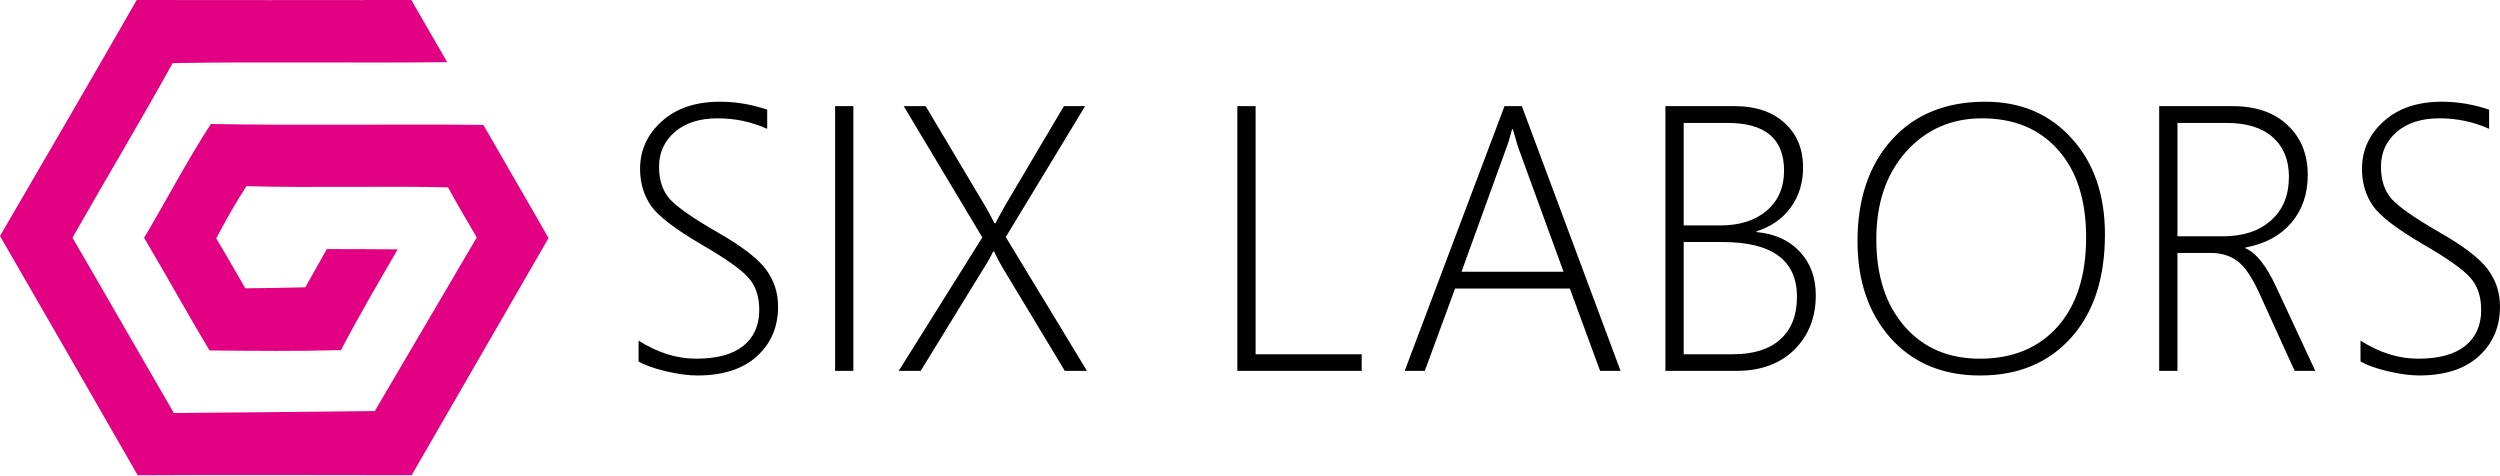
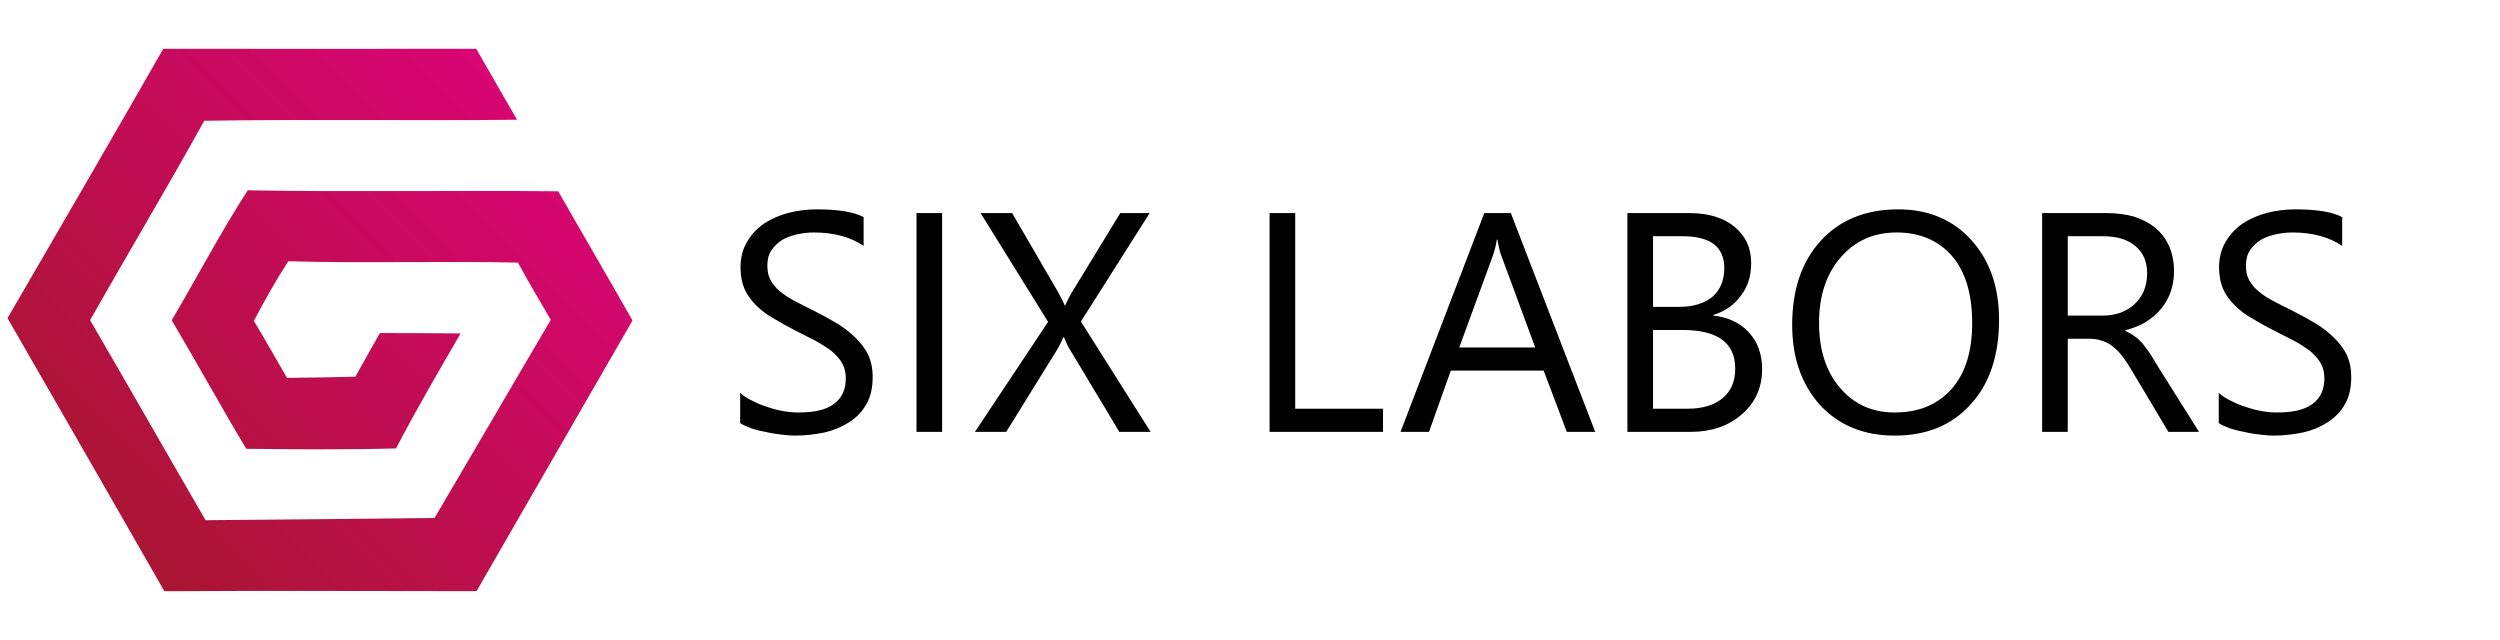
- <svg xmlns="http://www.w3.org/2000/svg" viewBox="0 0 2337.742 444.386">
-   <path id="maze" fill="#e30183" d="M384.936 444.323c42.69-73.88 85.298-147.815 127.99-221.696-20.112-35.434-40.76-70.507-60.924-105.86-84.956-.88-169.88.707-254.82-.833-22.37 34.472-41.43 71.064-62.434 106.44 21.707 36.65 42.24 73.966 61.215 105.34 40.326.413 82.58.81 122.91-.32 16.656-31.97 35.002-63.16 52.982-94.21-22.06-.11-44.22-.36-66.256-.28-6.78 11.876-13.42 23.8-20.1 35.746-18.09.423-37.44.805-56.11.933-9.07-15.526-17.89-31.24-27.18-46.637 8.78-16.668 17.93-33.107 28.24-48.86 62.81 1.716 125.65-.31 188.48 1.098 8.6 15.84 17.82 31.292 26.9 46.848-23.02 39.358-78.08 132.963-95.35 162.314-63.14.8-132.56 1.373-187.9 1.86-31.74-54.554-63-109.386-94.79-163.916 30.943-54.605 63.31-108.386 93.667-163.303 85.536-1.39 171.18.11 256.725-.842C406.9 38.653 395.58 18.963 384.63 0c-92.697.115-176.142.148-256.77.005C86.1 72.885 42.155 148.278 0 220.683c44.365 76.958 91.02 157.765 128.74 223.703 85.394-.517 170.788-.086 256.196-.063z" />
-   <path id="text" d="M597.14 338.002v-19.507q26.573 16.917 53.834 16.917 28.987 0 43.998-11.91 15.01-12.085 15.01-33.663 0-18.99-10.178-30.21-10.008-11.39-43.654-30.9-37.614-21.93-47.62-36.6-10.008-14.85-10.008-34.18 0-26.24 20.36-44.54t54.35-18.3q22.085 0 44.17 7.42v17.96q-21.74-9.84-46.413-9.84-25.19 0-40.03 12.78-14.67 12.77-14.67 32.45 0 18.99 10.01 30.21 10.18 11.22 43.65 30.55 34.68 19.68 46.07 35.04 11.56 15.19 11.56 35.04 0 28.48-19.84 46.433-19.67 17.954-55.73 17.954-12.77 0-29.51-3.97-16.57-3.97-25.37-9.15zm183.758 8.803V99.262h17.082v247.543zm214.815 0l-56.94-94.425q-5.348-8.804-9.144-17.262h-.87q-4.66 9.494-9.84 17.262l-57.98 94.425h-20.53l78.16-124.807-73.5-122.736h20.53l55.4 93.045q4.312 7.25 8.97 16.572h.69l9.145-16.58 55.04-93.05h19.843l-74.19 122.4 75.92 125.16zm161.326 0V99.262h17.08V331.27h99.21v15.535zm339.21 0l-28.3-76.99h-107.32l-28.3 76.99h-18.81l93.34-247.543h16.22l92.3 247.545zm-75.92-207.148q-1.9-5.178-3.11-10.185-1.21-4.315-2.59-8.63h-.69q-2.94 11.392-5.7 18.47l-41.586 114.794h95.415zm137 207.148V99.262h65.05q29.16 0 46.41 15.71t17.25 41.602q0 21.578-11.56 37.46-11.39 15.708-31.92 22.268v.69q25.71 2.417 40.54 18.47 14.84 15.882 14.84 40.567 0 31.24-20.19 51.09-20.188 19.68-54.006 19.68zm17.08-231.833v95.806h34.51q26.92 0 43.13-13.81 16.22-13.81 16.22-37.46 0-44.536-52.63-44.536zm0 111.342V331.27h45.89q29.16 0 44.51-13.984 15.53-13.982 15.53-39.703 0-51.26-69.538-51.26zm277.28 124.806q-52.45 0-83.68-34.87-31.06-34.87-31.06-90.626 0-59.21 31.92-94.77 32.09-35.734 87.48-35.734 50.03 0 80.92 34.352 31.06 34.18 31.06 89.764 0 61.454-31.75 96.67-31.75 35.214-84.89 35.214zm1.72-240.463q-43.14 0-71.09 31.244-27.78 31.24-27.78 81.82 0 51.09 26.4 81.48 26.4 30.21 70.393 30.21 45.9 0 72.65-29.87 26.746-30.04 26.746-83.55 0-52.48-26.227-81.82-26.055-29.52-71.088-29.52zm292.29 236.148l-32.96-72.502q-10.18-22.44-20.36-30.03-10.18-7.77-25.538-7.77h-30.71v110.31h-17.08V99.263h68.67q32.783 0 51.42 17.78 18.81 17.608 18.81 46.61 0 26.755-15.35 44.71-15.35 17.95-42.96 23.13v.69q14.663 5.87 28.64 35.733l36.75 78.89zm-109.56-231.833v105.99h42.61q28.3 0 44.87-14.845 16.74-14.845 16.74-40.74 0-23.648-15.01-36.94-15.01-13.465-42.964-13.465zm171.16 223.03v-19.507q26.57 16.917 53.83 16.917 28.984 0 44-11.91 15.01-12.085 15.01-33.663 0-18.99-10.18-30.21-10.01-11.4-43.656-30.9-37.616-21.93-47.62-36.6-10.01-14.85-10.01-34.18 0-26.24 20.36-44.54t54.35-18.3q22.085 0 44.17 7.42v17.95q-21.74-9.84-46.413-9.84-25.19 0-40.03 12.77-14.67 12.77-14.67 32.45 0 18.99 10.01 30.21 10.18 11.22 43.65 30.55 34.68 19.68 46.07 35.04 11.56 15.19 11.56 35.04 0 28.48-19.84 46.43-19.67 17.95-55.73 17.95-12.77 0-29.51-3.97-16.57-3.97-25.37-9.15z" style="line-height:1.25;-inkscape-font-specification:'Segoe UI, Light';font-variant-ligatures:normal;font-variant-caps:normal;font-variant-numeric:normal;font-feature-settings:normal;text-align:start" font-weight="300" font-size="304.027" letter-spacing="0" word-spacing="0" font-family="Segoe UI" />
+ <svg xmlns="http://www.w3.org/2000/svg" viewBox="0 0 4000 1024" fill-rule="evenodd" clip-rule="evenodd" stroke-linejoin="round" stroke-miterlimit="2">
+   <path d="M101.664 126.506c11.274-19.548 22.527-39.11 33.803-58.658-5.312-9.375-10.765-18.655-16.09-28.008-22.438-.233-44.867.187-67.3-.22-5.908 9.12-10.942 18.802-16.49 28.161 5.734 9.697 11.157 19.57 16.168 27.872 10.65.109 21.81.214 32.461-.085 4.4-8.459 9.244-16.711 13.993-24.926-5.826-.03-11.679-.096-17.499-.075-1.79 3.143-3.544 6.298-5.308 9.458-4.778.112-9.888.213-14.82.247-2.394-4.108-4.724-8.265-7.177-12.34 2.318-4.41 4.735-8.759 7.458-12.927 16.588.454 33.185-.082 49.779.29 2.27 4.192 4.706 8.28 7.104 12.396-6.08 10.413-20.621 35.18-25.183 42.946-16.675.211-35.01.363-49.625.492-8.383-14.434-16.639-28.942-25.035-43.37 8.173-14.447 16.721-28.677 24.738-43.207 22.591-.368 45.21.029 67.803-.223-2.98-5.157-5.97-10.367-8.861-15.384-24.482.03-46.52.039-67.814 0C22.739 28.23 11.133 48.177 0 67.335c11.717 20.361 24.039 41.742 34.001 59.188 22.553-.137 45.106-.023 67.663-.017z" fill="url(#_Linear1)" fill-rule="nonzero" transform="translate(12 11.996) scale(7.38187)" />
+   <path d="M1184.275 676.955v-48.5c5.5 5 12 9.5 20 13 7.5 4 16 7.5 24.5 10 8.5 3 17 5 25.5 6.5s16.5 2 24 2c25.5 0 44-4.5 56.5-14s18.5-23 18.5-40.5c0-9.5-2-17.5-6-24.5s-10-13.5-17-19.5c-7.5-5.5-16-11-26-16.5-10-5-21-10.5-32.5-16.5-12.5-6.5-23.5-12.5-34-19-11-6-20-13-28-21-7.5-7.5-14-16-18.5-26-4-9.5-6.5-21-6.5-34 0-16 3.5-30 10.5-41.5 7-12 16-21.5 27.5-29.5 11.5-7.5 24.5-13 39-17 14.5-3.5 29.5-5.5 44.5-5.5 34.5 0 60 4 75.5 12.5v46c-20.5-14-47-21.5-79.5-21.5-9 0-18 1-27 3s-17 5-24 9c-7 4.5-12.5 10-17 16.5s-6.5 15-6.5 24.5c0 9 1.5 16.5 5 23s8.5 12.5 15 18 14 10.5 23.5 15.5 20 10.5 32.5 16.5c12.5 6.5 24.5 13 35.5 19.5 11.5 7 21 14.5 29.5 23 8.5 8 15.5 17.5 20.5 27.5 4.5 10 7 21.5 7 34.5 0 17.5-3 32-10 44-6.5 12-16 21.5-27.5 29s-24.5 13-39.5 16.5c-15 3-30.5 5-47.5 5-5.5 0-12-.5-20.5-1.5-8-1-16.5-2-24.5-4-8.5-1.5-16.5-3.5-24.5-6-7.5-3-13.5-5.5-18-8.5zM1466.404 340.955h41v350h-41zM1840.954 690.955h-50l-80.5-134c-2.5-4-5-10-8-17.5h-1c-1.5 4-4.5 9.5-8.5 17.5l-83 134h-50l117-176-108-174h50.5l71.5 123c4.5 8 9 16 12.5 24.5h1c5-11 9.5-19.5 13.5-25.5l74.5-122h47l-110 173.5 111.5 176.5zM2212.844 690.955h-181.5v-350h41v313h140.5v37zM2552.344 690.955h-45.5l-37-98h-148.5l-35 98h-45.5l134-350h42.5l135 350zm-96-135l-55-149c-2-5-3.5-13-5.5-23.5h-1c-1.5 10-3.5 17.5-5.5 23.5l-54.5 149h121.5zM2603.854 690.955v-350h99.5c30.5 0 54.5 7.5 72 22 18 15 26.5 34 26.5 58 0 20-5 37-16 51.5-10.5 15-25.5 25.5-44.5 31.5v1c23.5 2.5 42.5 11.5 56.5 26.5 14.5 15.5 21.5 35 21.5 59 0 30-11 54-32.5 72.5-21 18.5-48.5 28-81 28h-102zm41-313v113h42c22.5 0 40-5.5 53-16 12.5-11 19-26.5 19-46 0-34-22-51-67-51h-47zm0 150v126h55.5c24 0 43-6 56-17 13.5-11.5 20-27 20-47 0-41.5-28-62-84.5-62h-47zM3031.474 696.955c-49.5 0-89.5-16.5-119.5-49-29.5-33-44.5-75.5-44.5-128 0-56 15-101 45.5-134.5s72-50.5 124.5-50.5c48 0 87 16.5 116.5 49s44.5 75 44.5 127.5c0 57-15 102.5-45.5 135.5-30 33.5-70.5 50-121.5 50zm3-325c-37 0-66.5 13.5-89.5 40s-34.5 61.5-34.5 104.5 11 78 33.5 104c22.5 26.5 51.5 39.5 87.5 39.5 38.5 0 68.5-12.5 91-37.5 22-25 33-60 33-105.5 0-46-10.5-82-32-107s-51.5-38-89-38zM3518.424 690.955h-49l-58.5-98c-5.5-9.5-10.5-17-15.5-23.5s-10.5-11.5-15.5-15.5c-5.5-4.5-11-7-17.5-9-6-2-12.5-3-20.5-3h-33.5v149h-41v-350h104.5c15 0 29.5 2 42 5.5 13 4 24.5 10 34 17.5 9.5 8 17 17.5 22.5 29.5 5 11.5 8 25 8 40.5 0 12.5-2 23.5-5.5 33.5-4 10.5-9 19.5-16 27.5-6.5 8-14.5 14.5-24 20.5-9.5 5.5-20.5 10-32.5 13v1c6 2.5 11 5.5 15.5 9 4.5 3 8.5 7 12.5 11.5 3.5 4.5 7.5 10 11.5 15.5 3.5 6 8 12.5 12.5 20.5l66 105zm-210-313v127h55.5c10.5 0 20-1.5 28.5-4.5 8.5-3.5 16.5-7.5 22.5-13.5 6.5-6 11.5-13 15-21 3.5-8.5 5.5-18 5.5-28.5 0-18.5-6-33-18.5-43.5-12-10.5-29.5-16-52.5-16h-56zM3549.994 676.955v-48.5c5.5 5 12 9.5 20 13 7.5 4 16 7.5 24.5 10 8.5 3 17 5 25.5 6.5s16.5 2 24 2c25.5 0 44-4.5 56.5-14s18.5-23 18.5-40.5c0-9.5-2-17.5-6-24.5s-10-13.5-17-19.5c-7.5-5.5-16-11-26-16.5-10-5-21-10.5-32.5-16.5-12.5-6.5-23.5-12.5-34-19-11-6-20-13-28-21-7.5-7.5-14-16-18.5-26-4-9.5-6.5-21-6.5-34 0-16 3.5-30 10.5-41.5 7-12 16-21.5 27.5-29.5 11.5-7.5 24.5-13 39-17 14.5-3.5 29.5-5.5 44.5-5.5 34.5 0 60 4 75.5 12.5v46c-20.5-14-47-21.5-79.5-21.5-9 0-18 1-27 3s-17 5-24 9c-7 4.5-12.5 10-17 16.5s-6.5 15-6.5 24.5c0 9 1.5 16.5 5 23s8.5 12.5 15 18 14 10.5 23.5 15.5 20 10.5 32.5 16.5c12.5 6.5 24.5 13 35.5 19.5 11.5 7 21 14.5 29.5 23 8.5 8 15.5 17.5 20.5 27.5 4.5 10 7 21.5 7 34.5 0 17.5-3 32-10 44-6.5 12-16 21.5-27.5 29s-24.5 13-39.5 16.5c-15 3-30.5 5-47.5 5-5.5 0-12-.5-20.5-1.5-8-1-16.5-2-24.5-4-8.5-1.5-16.5-3.5-24.5-6-7.5-3-13.5-5.5-18-8.5z" fill-rule="nonzero" />
+   <defs>
+     <linearGradient id="_Linear1" x1="0" y1="0" x2="1" y2="0" gradientUnits="userSpaceOnUse" gradientTransform="rotate(-44.975 163.14 67.262) scale(190.278)">
+       <stop offset="0" stop-color="#9f1923" />
+       <stop offset="1" stop-color="#e30183" />
+     </linearGradient>
+   </defs>
</svg>
